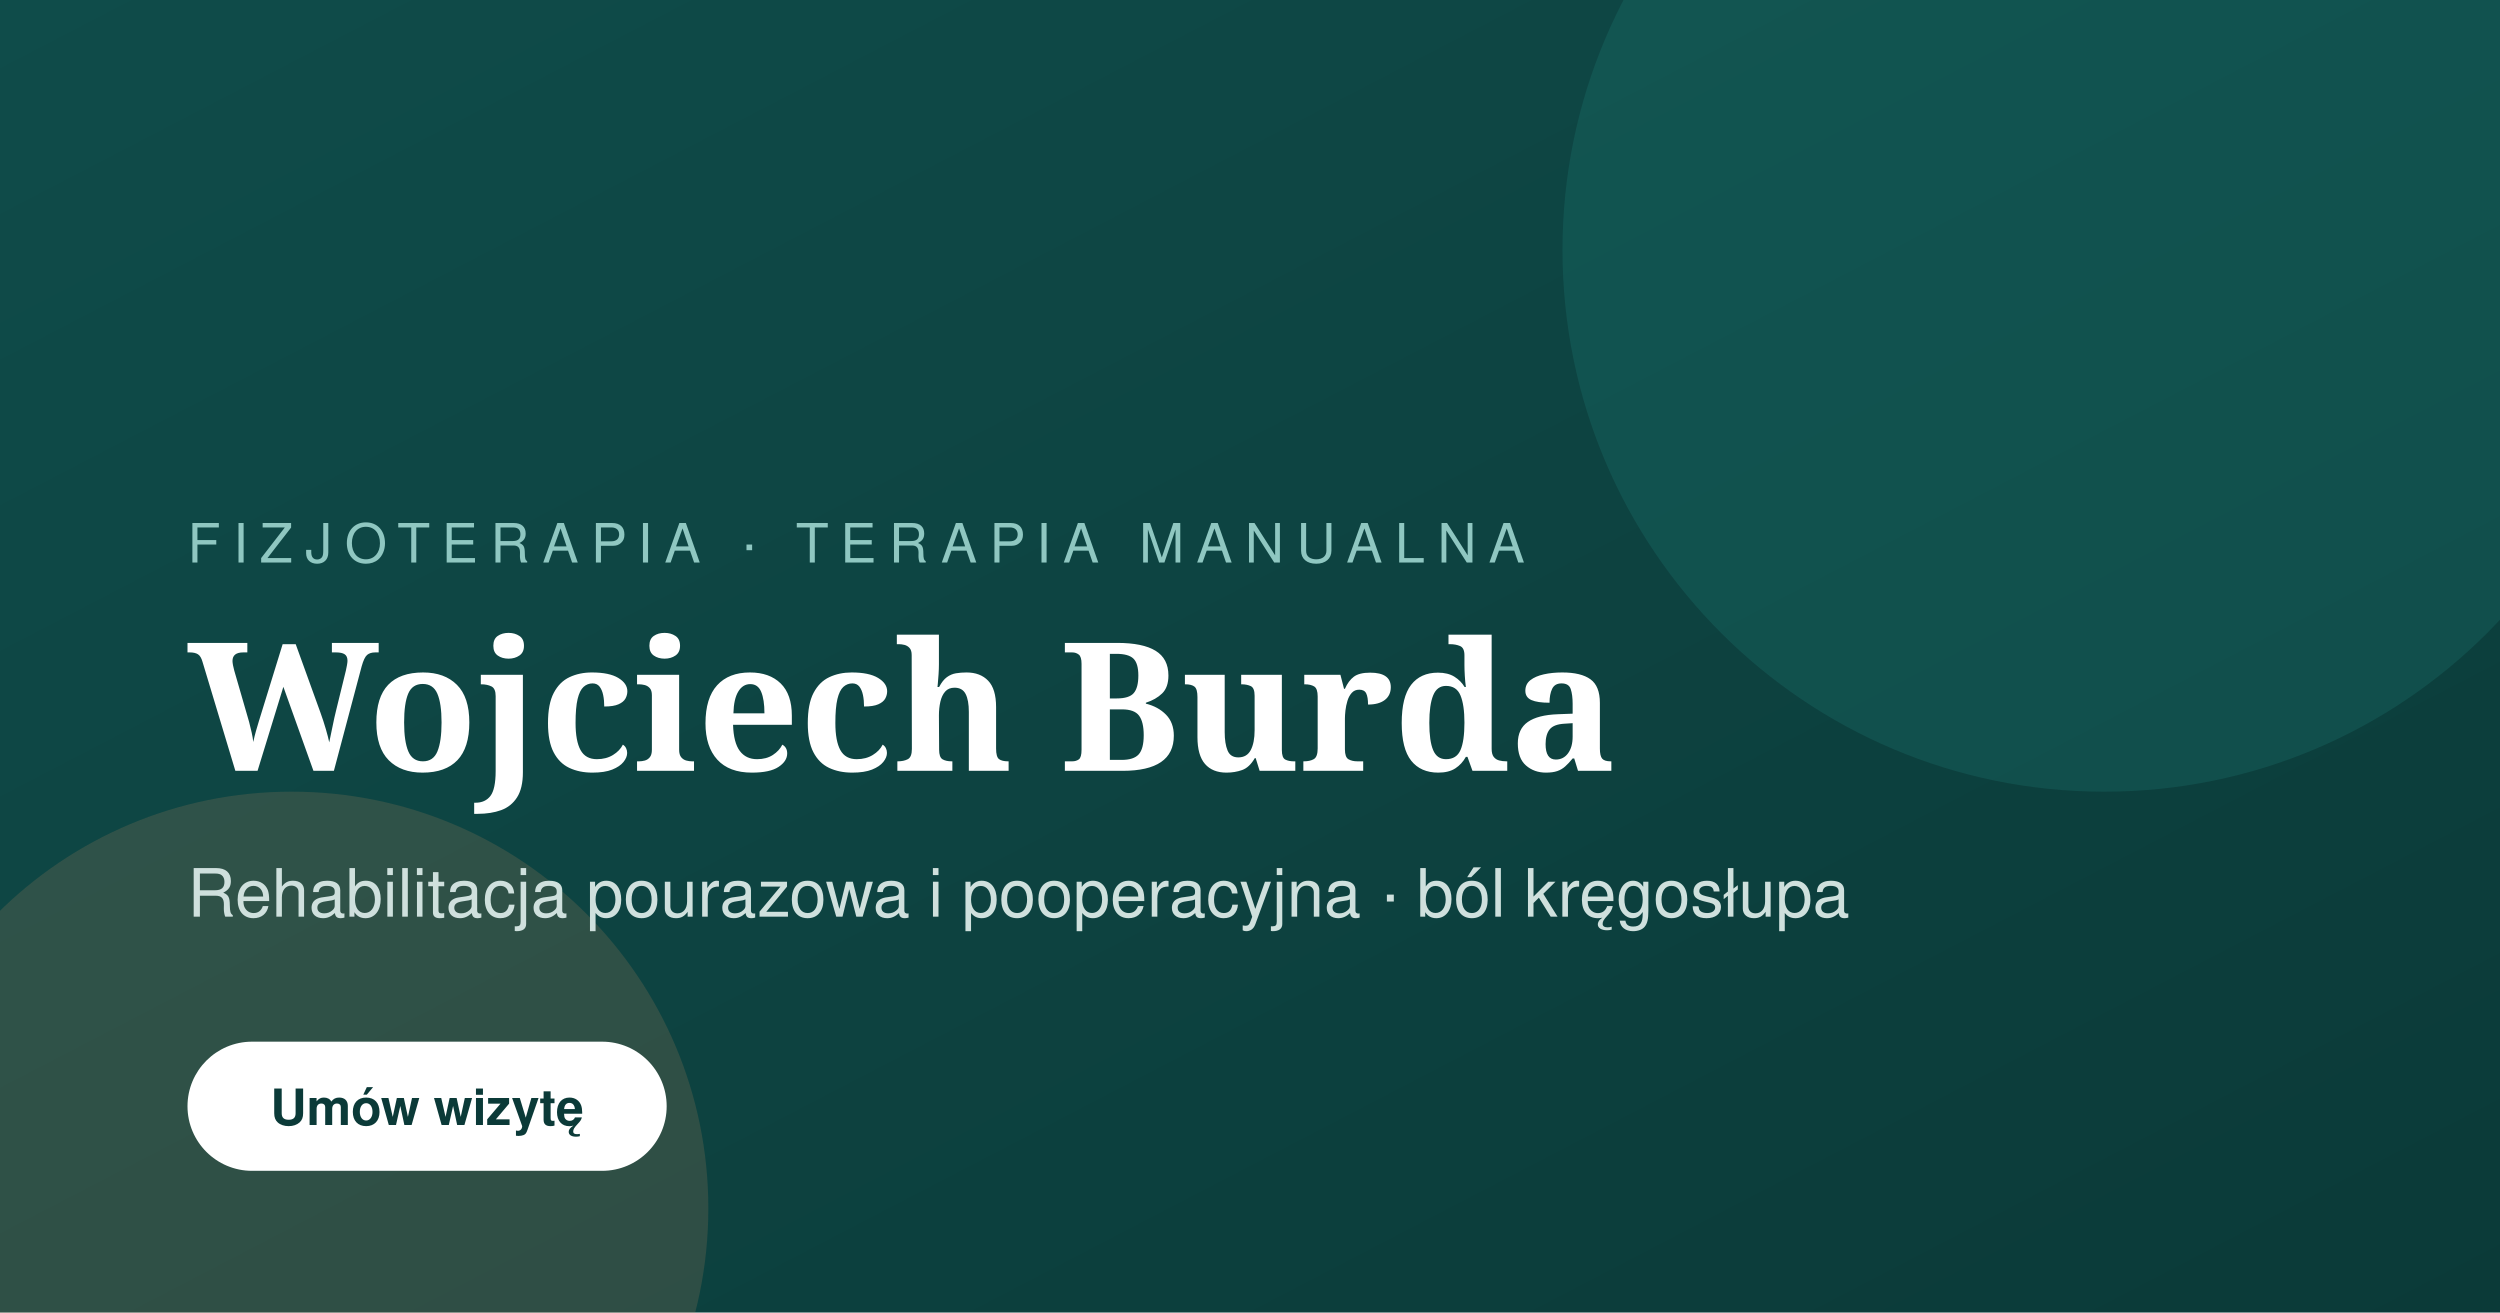
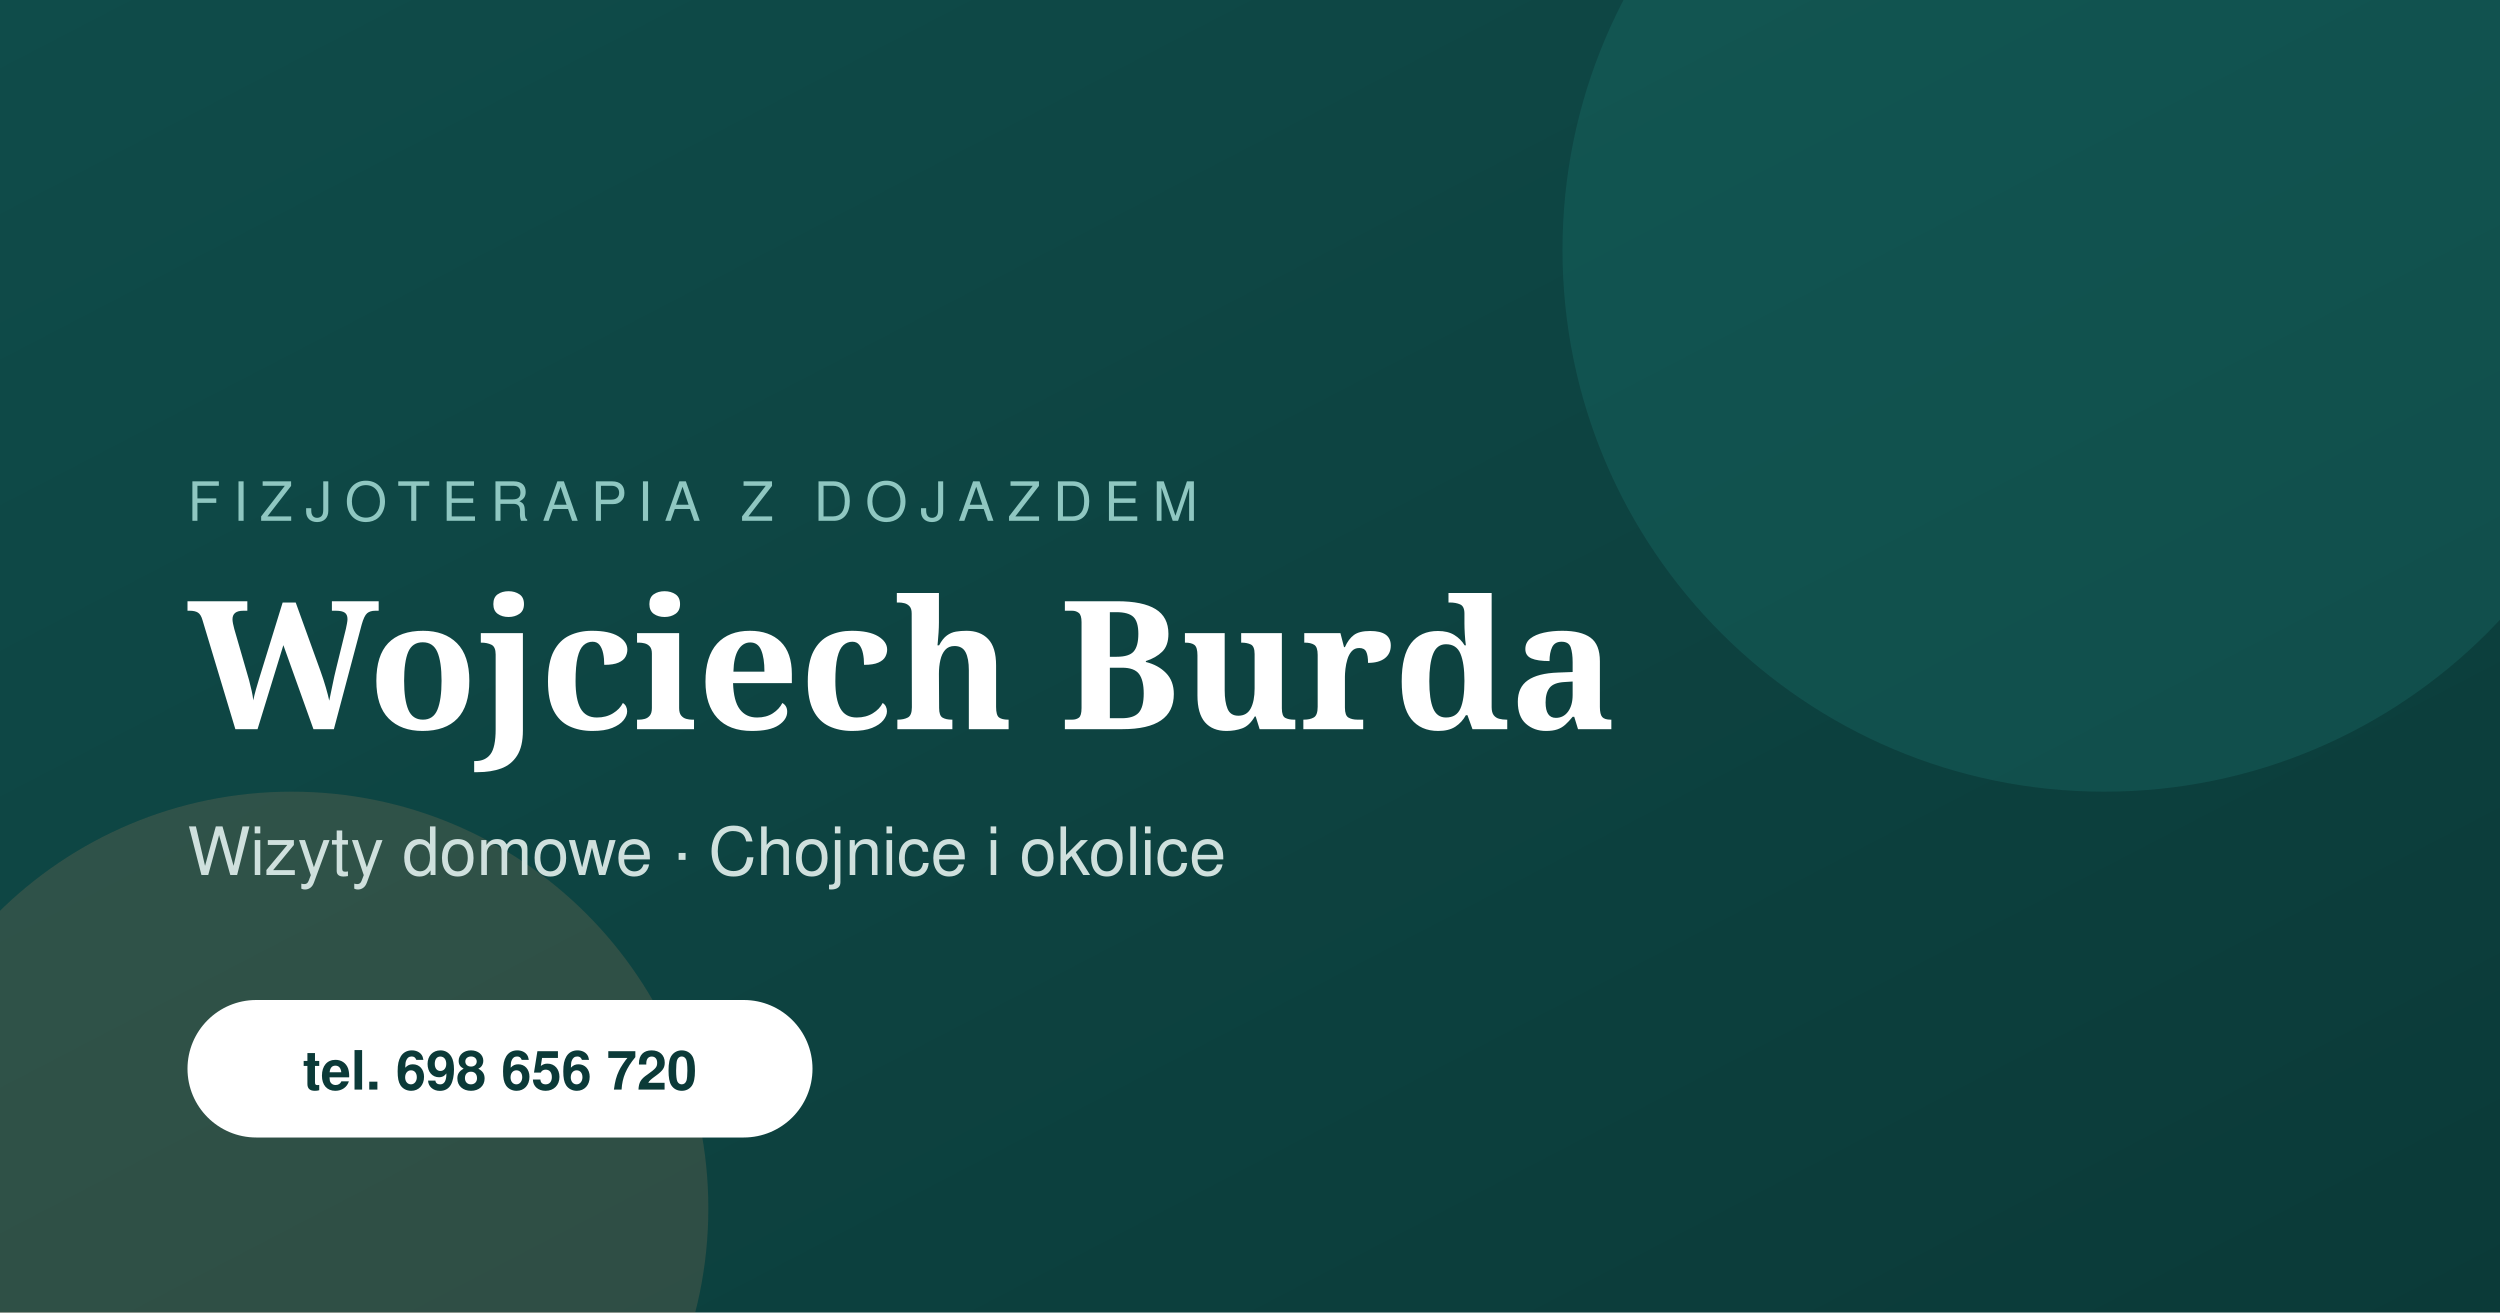
<svg xmlns="http://www.w3.org/2000/svg" viewBox="0 0 1200 630" width="1200" height="630">
  <defs>
    <linearGradient id="g" x1="0" y1="0" x2="1" y2="1">
      <stop offset="0" stop-color="#0f4c4a" />
      <stop offset="1" stop-color="#0b3a38" />
    </linearGradient>
  </defs>
  <rect width="1200" height="630" fill="url(#g)" />
  <circle cx="1010" cy="120" r="260" fill="#1d7a74" opacity=".28" />
  <circle cx="140" cy="580" r="200" fill="#c98b5e" opacity=".18" />
-   <text x="90" y="270" fill="#8fc7c1" font-family="Helvetica, Arial, sans-serif" font-size="26" letter-spacing="6">FIZJOTERAPIA · TERAPIA MANUALNA</text>
-   <text x="90" y="370" fill="#ffffff" font-family="Georgia, serif" font-size="86" font-weight="600">Wojciech Burda</text>
-   <text x="90" y="440" fill="#cfe0dd" font-family="Helvetica, Arial, sans-serif" font-size="32">Rehabilitacja pourazowa i pooperacyjna · ból kręgosłupa</text>
-   <rect x="90" y="500" width="230" height="62" rx="31" fill="#ffffff" />
-   <text x="205" y="540" fill="#0b3a38" font-family="Helvetica, Arial, sans-serif" font-size="24" font-weight="700" text-anchor="middle">Umów wizytę</text>
+   <text x="90" y="250" fill="#8fc7c1" font-family="Helvetica, Arial, sans-serif" font-size="26" letter-spacing="6">FIZJOTERAPIA Z DOJAZDEM</text>
+   <text x="90" y="350" fill="#ffffff" font-family="Georgia, serif" font-size="86" font-weight="600">Wojciech Burda</text>
+   <text x="90" y="420" fill="#cfe0dd" font-family="Helvetica, Arial, sans-serif" font-size="32">Wizyty domowe · Chojnice i okolice</text>
+   <rect x="90" y="480" width="300" height="66" rx="33" fill="#ffffff" />
+   <text x="240" y="523" fill="#0b3a38" font-family="Helvetica, Arial, sans-serif" font-size="26" font-weight="700" text-anchor="middle">tel. 698 656 720</text>
</svg>
